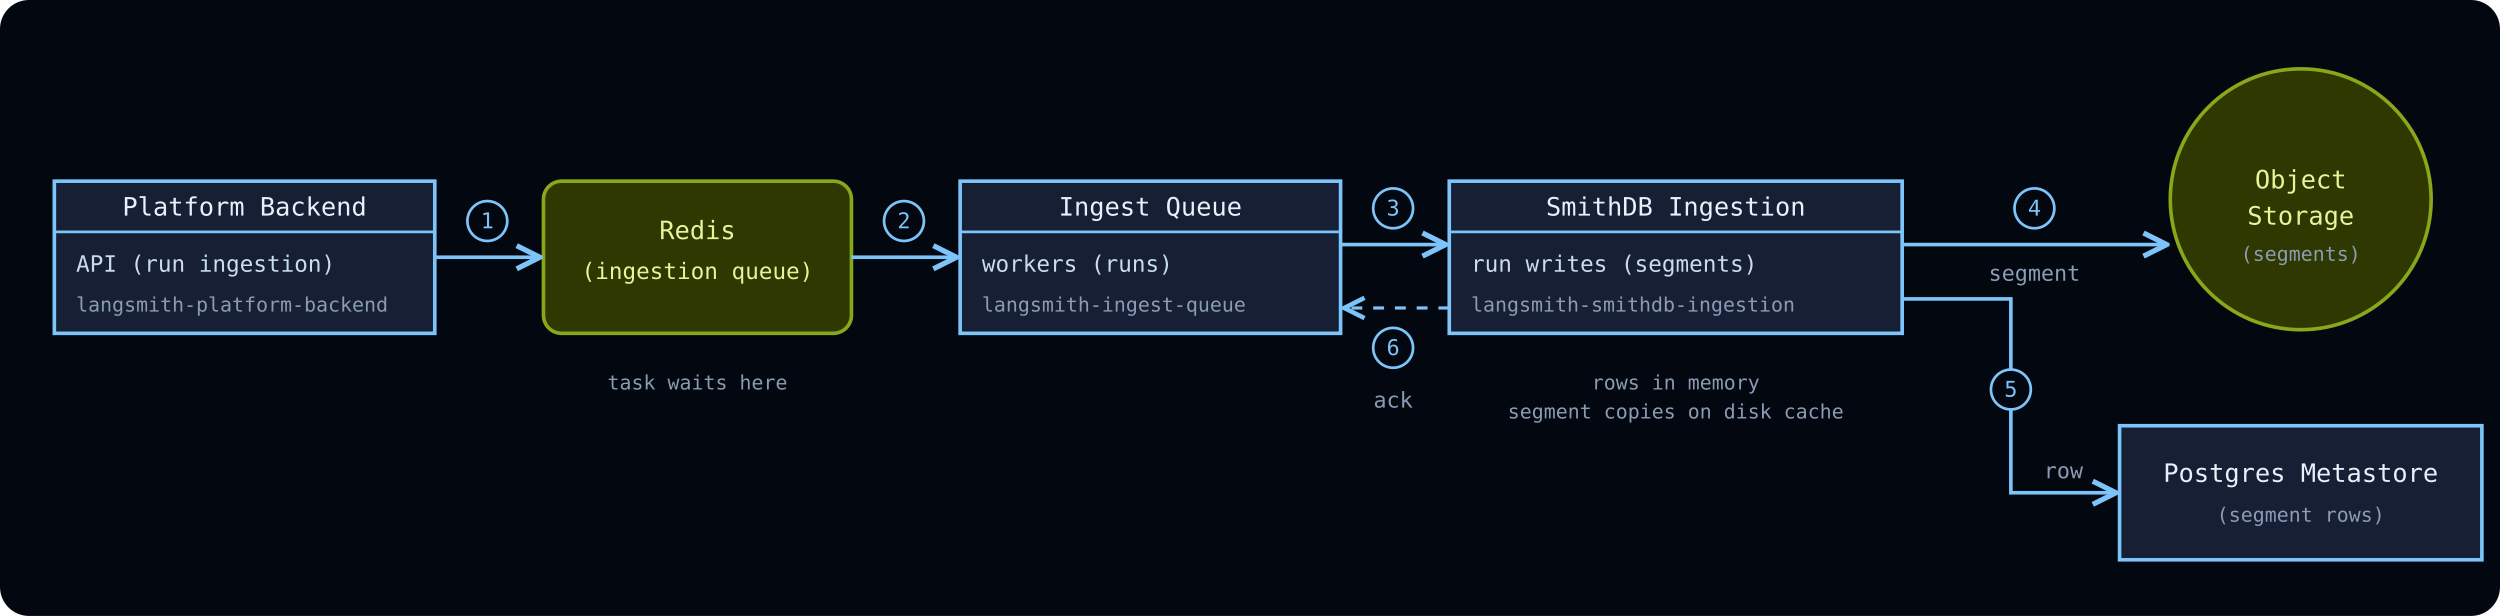
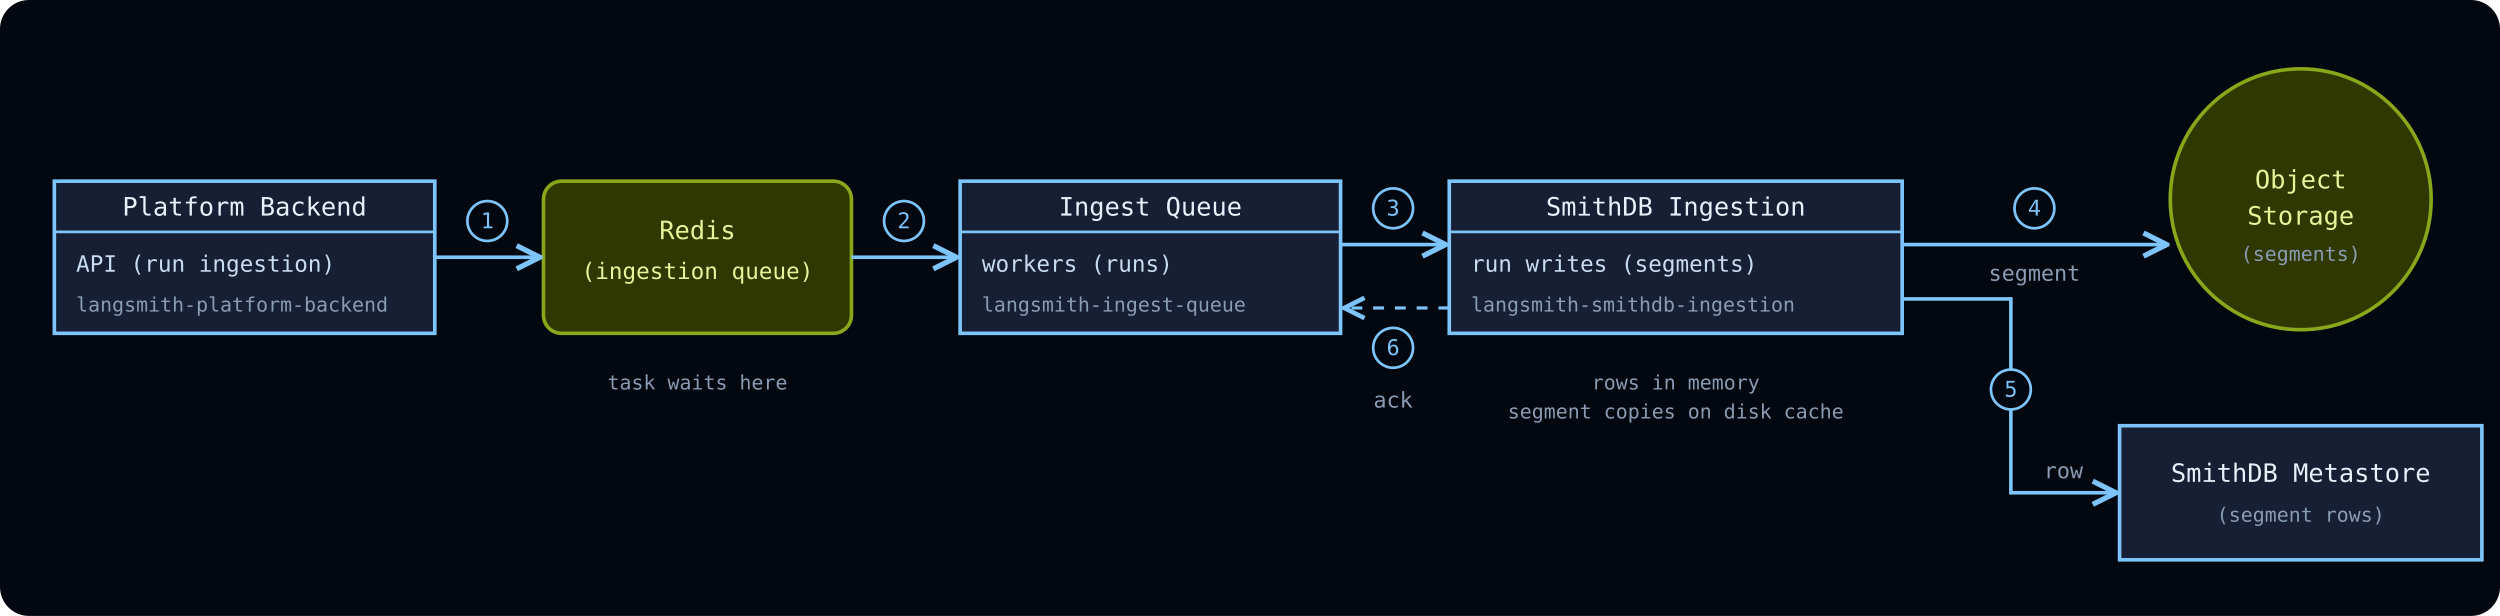
<svg xmlns="http://www.w3.org/2000/svg" id="diagram" style="color-scheme: dark" width="1380" height="340" viewBox="0 0 1380 340" role="img" aria-labelledby="title desc" font-family="ui-monospace, SFMono-Regular, Menlo, Consolas, monospace">
  <defs>
    <marker id="f" viewBox="0 0 10 10" refX="9" refY="5" markerWidth="8" markerHeight="8" orient="auto-start-reverse">
      <path d="M1 1 L9 5 L1 9" fill="none" stroke="#7cc4fa" stroke-width="1.8" />
    </marker>
  </defs>
  <rect x="0" y="0" width="1380" height="340" rx="16" fill="#03070f" />
  <rect x="30" y="100" width="210" height="84" fill="#161f33" stroke="#7cc4fa" stroke-width="2" />
  <line x1="30" y1="128" x2="240" y2="128" stroke="#7cc4fa" stroke-width="1.5" />
  <text x="135" y="119" text-anchor="middle" font-size="14" fill="#e6f1fb">Platform Backend</text>
  <text x="42" y="150" font-size="12.5" fill="#c9dcf0">API (run ingestion)</text>
  <text x="42" y="172" font-size="11" fill="#8a9bb4">langsmith-platform-backend</text>
  <rect x="300" y="100" width="170" height="84" rx="10" fill="#2e3800" stroke="#8aa61a" stroke-width="2" />
  <text x="385" y="132" text-anchor="middle" font-size="14" fill="#e4f59a">Redis</text>
  <text x="385" y="154" text-anchor="middle" font-size="12.5" fill="#e4f59a">(ingestion queue)</text>
  <text x="385" y="215" text-anchor="middle" font-size="11" fill="#8a9bb4">task waits here</text>
  <rect x="530" y="100" width="210" height="84" fill="#161f33" stroke="#7cc4fa" stroke-width="2" />
  <line x1="530" y1="128" x2="740" y2="128" stroke="#7cc4fa" stroke-width="1.5" />
  <text x="635" y="119" text-anchor="middle" font-size="14" fill="#e6f1fb">Ingest Queue</text>
  <text x="542" y="150" font-size="12.5" fill="#c9dcf0">workers (runs)</text>
  <text x="542" y="172" font-size="11" fill="#8a9bb4">langsmith-ingest-queue</text>
  <rect x="800" y="100" width="250" height="84" fill="#161f33" stroke="#7cc4fa" stroke-width="2" />
  <line x1="800" y1="128" x2="1050" y2="128" stroke="#7cc4fa" stroke-width="1.5" />
  <text x="925" y="119" text-anchor="middle" font-size="14" fill="#e6f1fb">SmithDB Ingestion</text>
  <text x="812" y="150" font-size="12.5" fill="#c9dcf0">run writes (segments)</text>
  <text x="812" y="172" font-size="11" fill="#8a9bb4">langsmith-smithdb-ingestion</text>
  <text x="925" y="215" text-anchor="middle" font-size="11" fill="#8a9bb4">rows in memory</text>
  <text x="925" y="231" text-anchor="middle" font-size="11" fill="#8a9bb4">segment copies on disk cache</text>
  <circle cx="1270" cy="110" r="72" fill="#2e3800" stroke="#8aa61a" stroke-width="2" />
  <text x="1270" y="104" text-anchor="middle" font-size="14" fill="#e4f59a">Object</text>
  <text x="1270" y="124" text-anchor="middle" font-size="14" fill="#e4f59a">Storage</text>
  <text x="1270" y="144" text-anchor="middle" font-size="11" fill="#8a9bb4">(segments)</text>
  <rect x="1170" y="235" width="200" height="74" fill="#161f33" stroke="#7cc4fa" stroke-width="2" />
-   <text x="1270" y="266" text-anchor="middle" font-size="14" fill="#e6f1fb">Postgres Metastore</text>
+   <text x="1270" y="266" text-anchor="middle" font-size="14" fill="#e6f1fb">SmithDB Metastore</text>
  <text x="1270" y="288" text-anchor="middle" font-size="11" fill="#8a9bb4">(segment rows)</text>
  <path d="M240 142 H298" marker-end="url(#f)" stroke="#7cc4fa" stroke-width="2" fill="none" />
  <circle cx="269" cy="122" r="11" fill="#03070f" stroke="#7cc4fa" stroke-width="1.5" />
  <text x="269" y="126" text-anchor="middle" font-size="12" fill="#7cc4fa">1</text>
  <path d="M470 142 H528" marker-end="url(#f)" stroke="#7cc4fa" stroke-width="2" fill="none" />
  <circle cx="499" cy="122" r="11" fill="#03070f" stroke="#7cc4fa" stroke-width="1.5" />
  <text x="499" y="126" text-anchor="middle" font-size="12" fill="#7cc4fa">2</text>
  <path d="M740 135 H798" marker-end="url(#f)" stroke="#7cc4fa" stroke-width="2" fill="none" />
  <circle cx="769" cy="115" r="11" fill="#03070f" stroke="#7cc4fa" stroke-width="1.5" />
  <text x="769" y="119" text-anchor="middle" font-size="12" fill="#7cc4fa">3</text>
  <path d="M1050 135 H1196" marker-end="url(#f)" stroke="#7cc4fa" stroke-width="2" fill="none" />
  <text x="1123" y="155" text-anchor="middle" font-size="12" fill="#8a9bb4">segment</text>
  <circle cx="1123" cy="115" r="11" fill="#03070f" stroke="#7cc4fa" stroke-width="1.5" />
  <text x="1123" y="119" text-anchor="middle" font-size="12" fill="#7cc4fa">4</text>
  <path d="M1050 165 H1110 V272 H1168" marker-end="url(#f)" stroke="#7cc4fa" stroke-width="2" fill="none" />
  <text x="1139" y="264" text-anchor="middle" font-size="12" fill="#8a9bb4">row</text>
  <circle cx="1110" cy="215" r="11" fill="#03070f" stroke="#7cc4fa" stroke-width="1.5" />
  <text x="1110" y="219" text-anchor="middle" font-size="12" fill="#7cc4fa">5</text>
  <path d="M800 170 H742" marker-end="url(#f)" stroke="#7cc4fa" stroke-width="1.75" fill="none" stroke-dasharray="6 6" />
  <circle cx="769" cy="192" r="11" fill="#03070f" stroke="#7cc4fa" stroke-width="1.5" />
  <text x="769" y="196" text-anchor="middle" font-size="12" fill="#7cc4fa">6</text>
  <text x="769" y="225" text-anchor="middle" font-size="12" fill="#8a9bb4">ack</text>
</svg>
